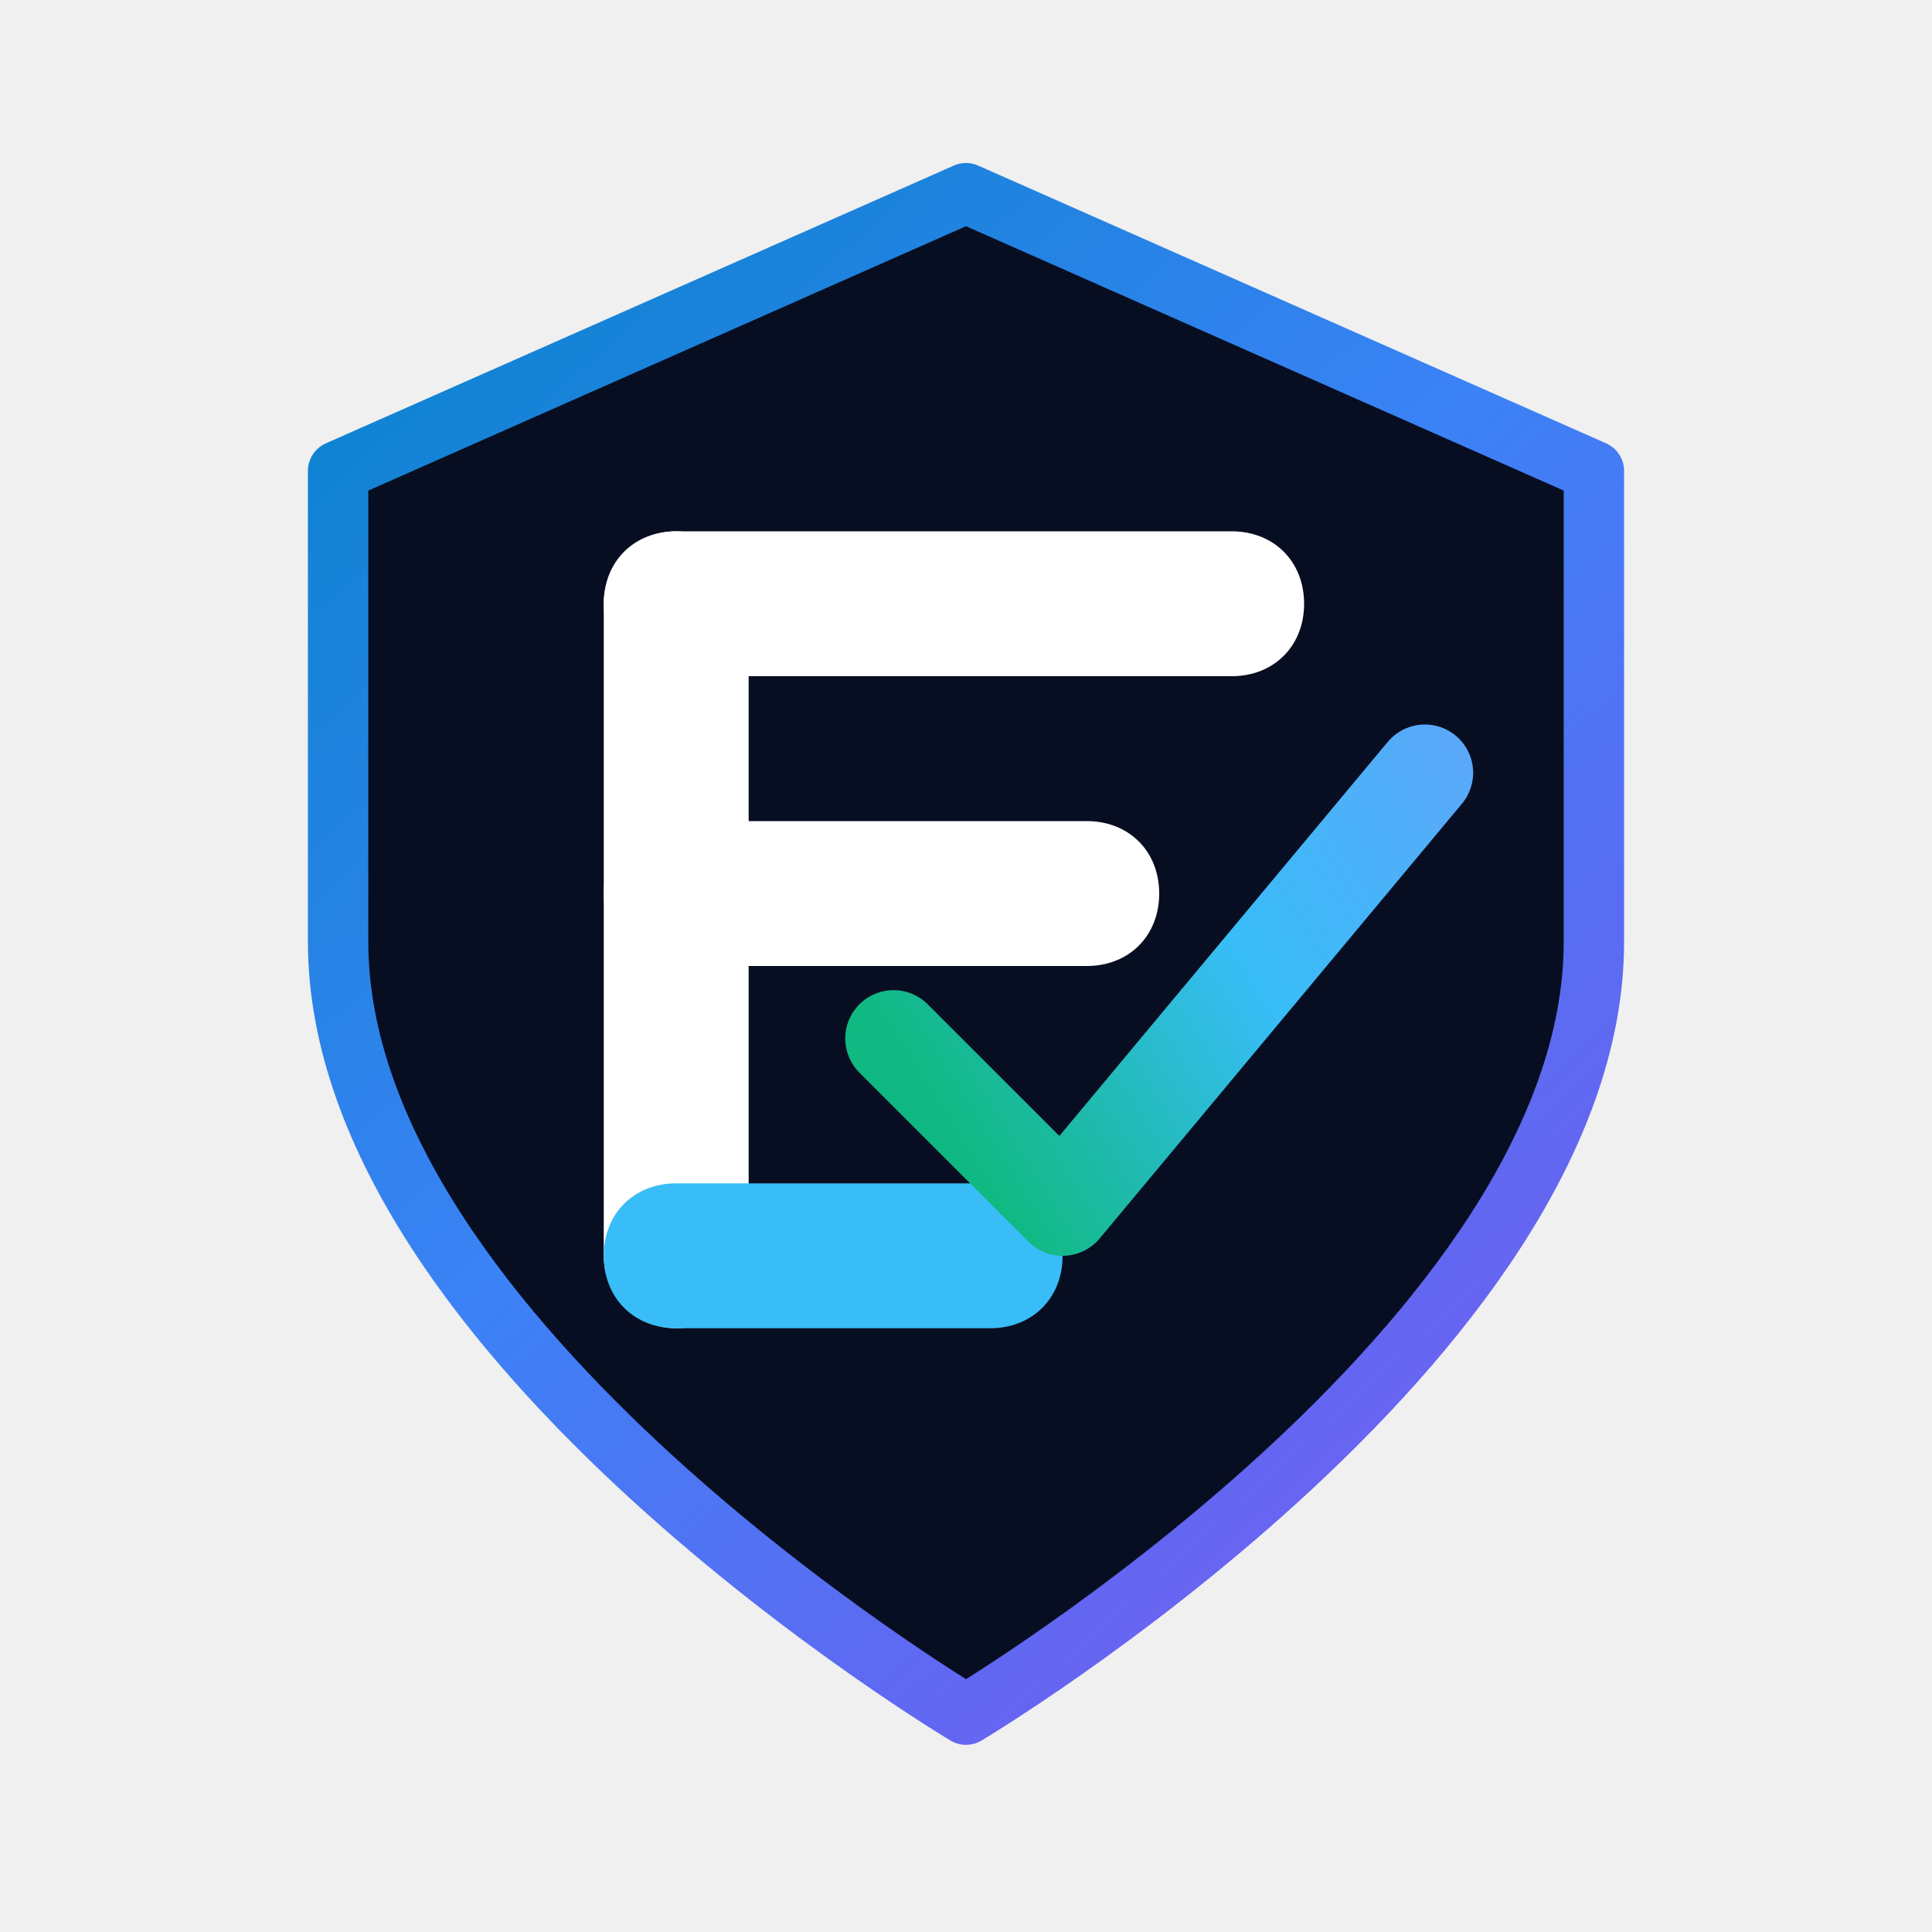
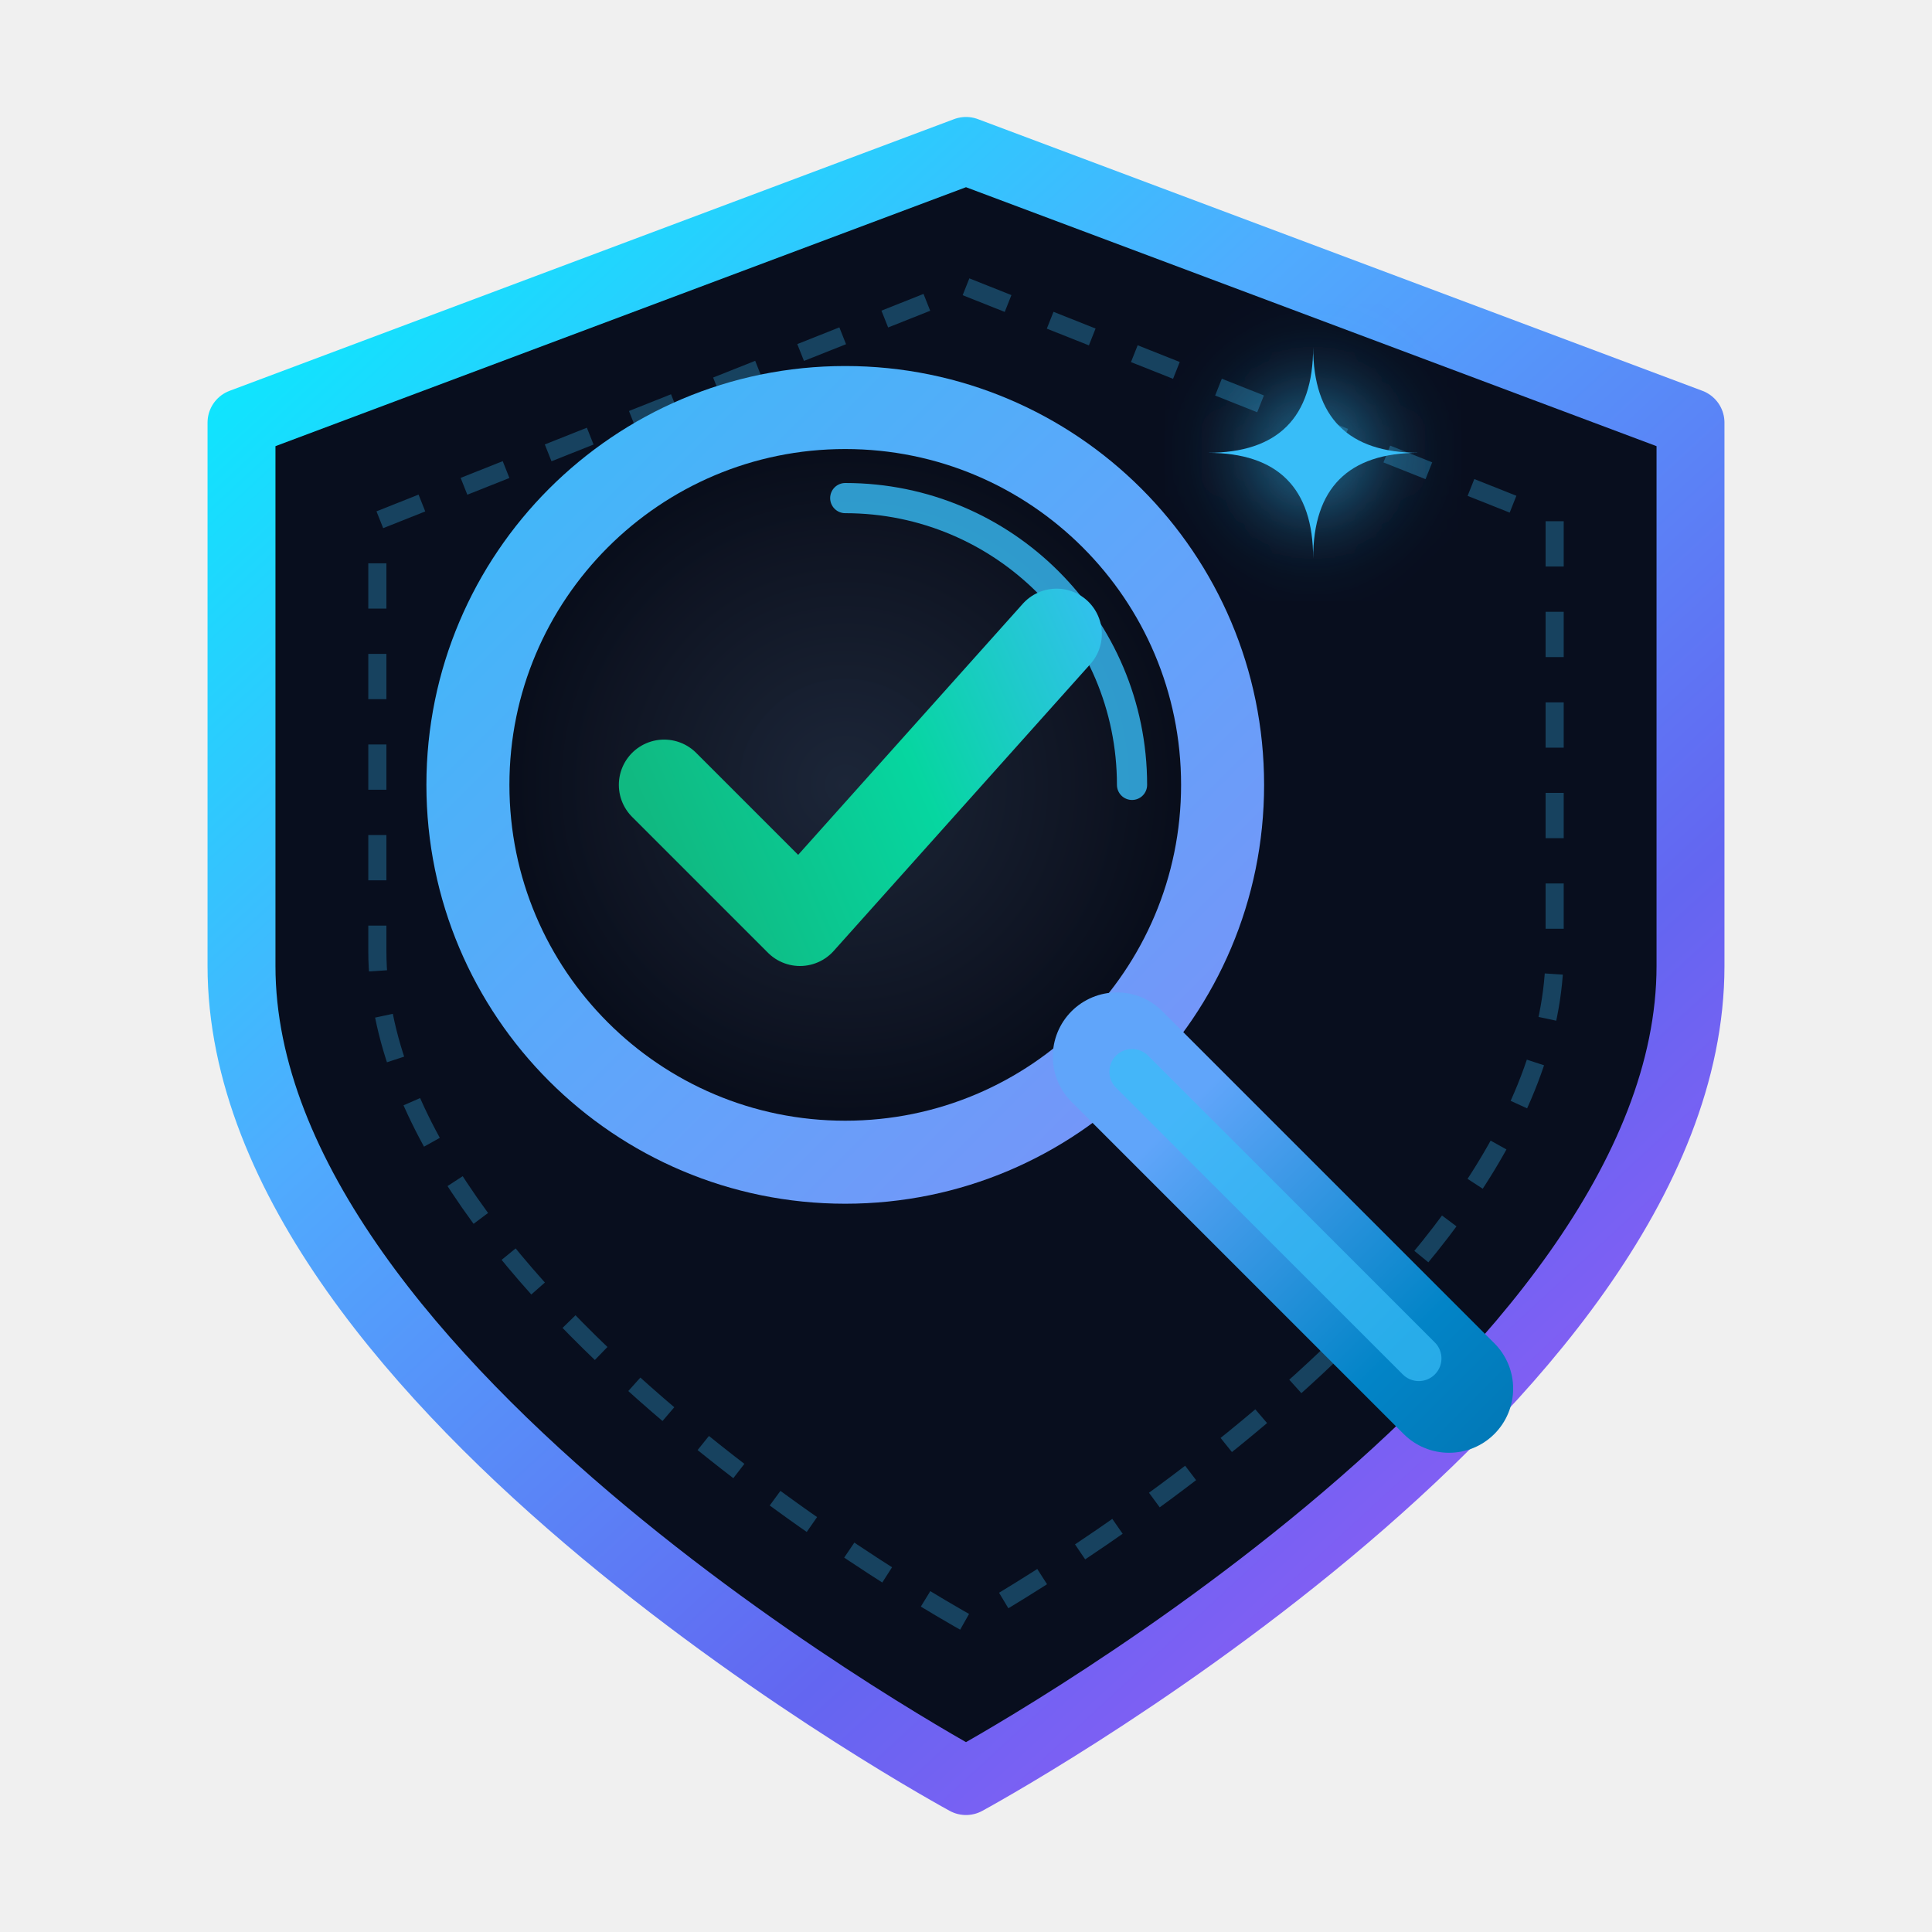
- <svg xmlns="http://www.w3.org/2000/svg" viewBox="0 0 160 160" width="100%" height="100%" fill="none">
+ <svg xmlns="http://www.w3.org/2000/svg" viewBox="0 0 128 128" width="100%" height="100%" fill="none">
  <defs>
-     <linearGradient id="efFavGrad" x1="20" y1="16" x2="140" y2="148" gradientUnits="userSpaceOnUse">
-       <stop offset="0%" stop-color="#0284c7" />
-       <stop offset="45%" stop-color="#3b82f6" />
-       <stop offset="75%" stop-color="#6366f1" />
-       <stop offset="100%" stop-color="#8b5cf6" />
+     <linearGradient id="efShieldGrad" x1="16" y1="12" x2="112" y2="116" gradientUnits="userSpaceOnUse">
+       <stop offset="0%" stop-color="#00f2fe" />
+       <stop offset="35%" stop-color="#4facfe" />
+       <stop offset="70%" stop-color="#6366f1" />
+       <stop offset="100%" stop-color="#a855f7" />
    </linearGradient>
-     <linearGradient id="efFavCheck" x1="70" y1="80" x2="118" y2="50" gradientUnits="userSpaceOnUse">
+     <linearGradient id="efLensGrad" x1="28" y1="24" x2="88" y2="84" gradientUnits="userSpaceOnUse">
+       <stop offset="0%" stop-color="#38bdf8" />
+       <stop offset="50%" stop-color="#60a5fa" />
+       <stop offset="100%" stop-color="#818cf8" />
+     </linearGradient>
+     <linearGradient id="efHandleGrad" x1="78" y1="74" x2="108" y2="104" gradientUnits="userSpaceOnUse">
+       <stop offset="0%" stop-color="#60a5fa" />
+       <stop offset="50%" stop-color="#0284c7" />
+       <stop offset="100%" stop-color="#0369a1" />
+     </linearGradient>
+     <linearGradient id="efCheckGrad" x1="42" y1="52" x2="74" y2="38" gradientUnits="userSpaceOnUse">
      <stop offset="0%" stop-color="#10b981" />
-       <stop offset="50%" stop-color="#38bdf8" />
-       <stop offset="100%" stop-color="#60a5fa" />
+       <stop offset="50%" stop-color="#06d6a0" />
+       <stop offset="100%" stop-color="#38bdf8" />
    </linearGradient>
+     <radialGradient id="efGlassInner" cx="56" cy="52" r="28" gradientUnits="userSpaceOnUse">
+       <stop offset="0%" stop-color="#1e293b" stop-opacity="0.9" />
+       <stop offset="80%" stop-color="#090d1a" stop-opacity="0.95" />
+       <stop offset="100%" stop-color="#030712" stop-opacity="1" />
+     </radialGradient>
+     <filter id="efGlow" x="-20%" y="-20%" width="140%" height="140%">
+       <feGaussianBlur stdDeviation="3" result="blur" />
+       <feMerge>
+         <feMergeNode in="blur" />
+         <feMergeNode in="SourceGraphic" />
+       </feMerge>
+     </filter>
  </defs>
-   <path d="M80 16 L132 39 V78 C132 111 80 142 80 142 C80 142 28 111 28 78 V39 L80 16 Z" fill="#080e21" stroke="url(#efFavGrad)" stroke-width="5" stroke-linejoin="round" />
-   <rect x="50" y="44" width="12" height="66" rx="6" fill="#ffffff" />
-   <path d="M50 50 C50 46.5 52.5 44 56 44 L102 44 C105.5 44 108 46.5 108 50 C108 53.5 105.5 56 102 56 L56 56 C52.5 56 50 53.5 50 50 Z" fill="#ffffff" />
-   <path d="M50 74 C50 70.5 52.5 68 56 68 L90 68 C93.5 68 96 70.5 96 74 C96 77.5 93.5 80 90 80 L56 80 C52.5 80 50 77.5 50 74 Z" fill="#ffffff" />
-   <path d="M50 104 C50 100.5 52.5 98 56 98 L82 98 C85.5 98 88 100.5 88 104 C88 107.5 85.5 110 82 110 L56 110 C52.5 110 50 107.5 50 104 Z" fill="#38bdf8" />
-   <path d="M74 86 L88 100 L118 64" stroke="url(#efFavCheck)" stroke-width="8" stroke-linecap="round" stroke-linejoin="round" />
+   <path d="M64 10 L112 28 V64 C112 92 64 118 64 118 C64 118 16 92 16 64 V28 L64 10 Z" fill="#080e1e" stroke="url(#efShieldGrad)" stroke-width="4.5" stroke-linejoin="round" />
+   <path d="M64 19 L103 34.5 V63 C103 86 64 107.5 64 107.5 C64 107.5 25 86 25 63 V34.5 L64 19 Z" stroke="#38bdf8" stroke-width="1.2" stroke-dasharray="3 3" opacity="0.3" fill="none" />
+   <circle cx="56" cy="52" r="25" fill="url(#efGlassInner)" />
+   <circle cx="56" cy="52" r="25" stroke="url(#efLensGrad)" stroke-width="5.5" fill="none" />
+   <path d="M 56 33 A 19 19 0 0 1 75 52" stroke="#38bdf8" stroke-width="2" stroke-linecap="round" fill="none" opacity="0.8" />
+   <path d="M74 70 L96 92" stroke="url(#efHandleGrad)" stroke-width="8.5" stroke-linecap="round" />
+   <path d="M75 71 L94 90" stroke="#38bdf8" stroke-width="3" stroke-linecap="round" opacity="0.7" />
+   <path d="M44 52 L53 61 L70 42" stroke="url(#efCheckGrad)" stroke-width="6" stroke-linecap="round" stroke-linejoin="round" />
+   <path d="M87 23 Q87 30 94 30 Q87 30 87 37 Q87 30 80 30 Q87 30 87 23 Z" fill="#38bdf8" filter="url(#efGlow)" />
</svg>
